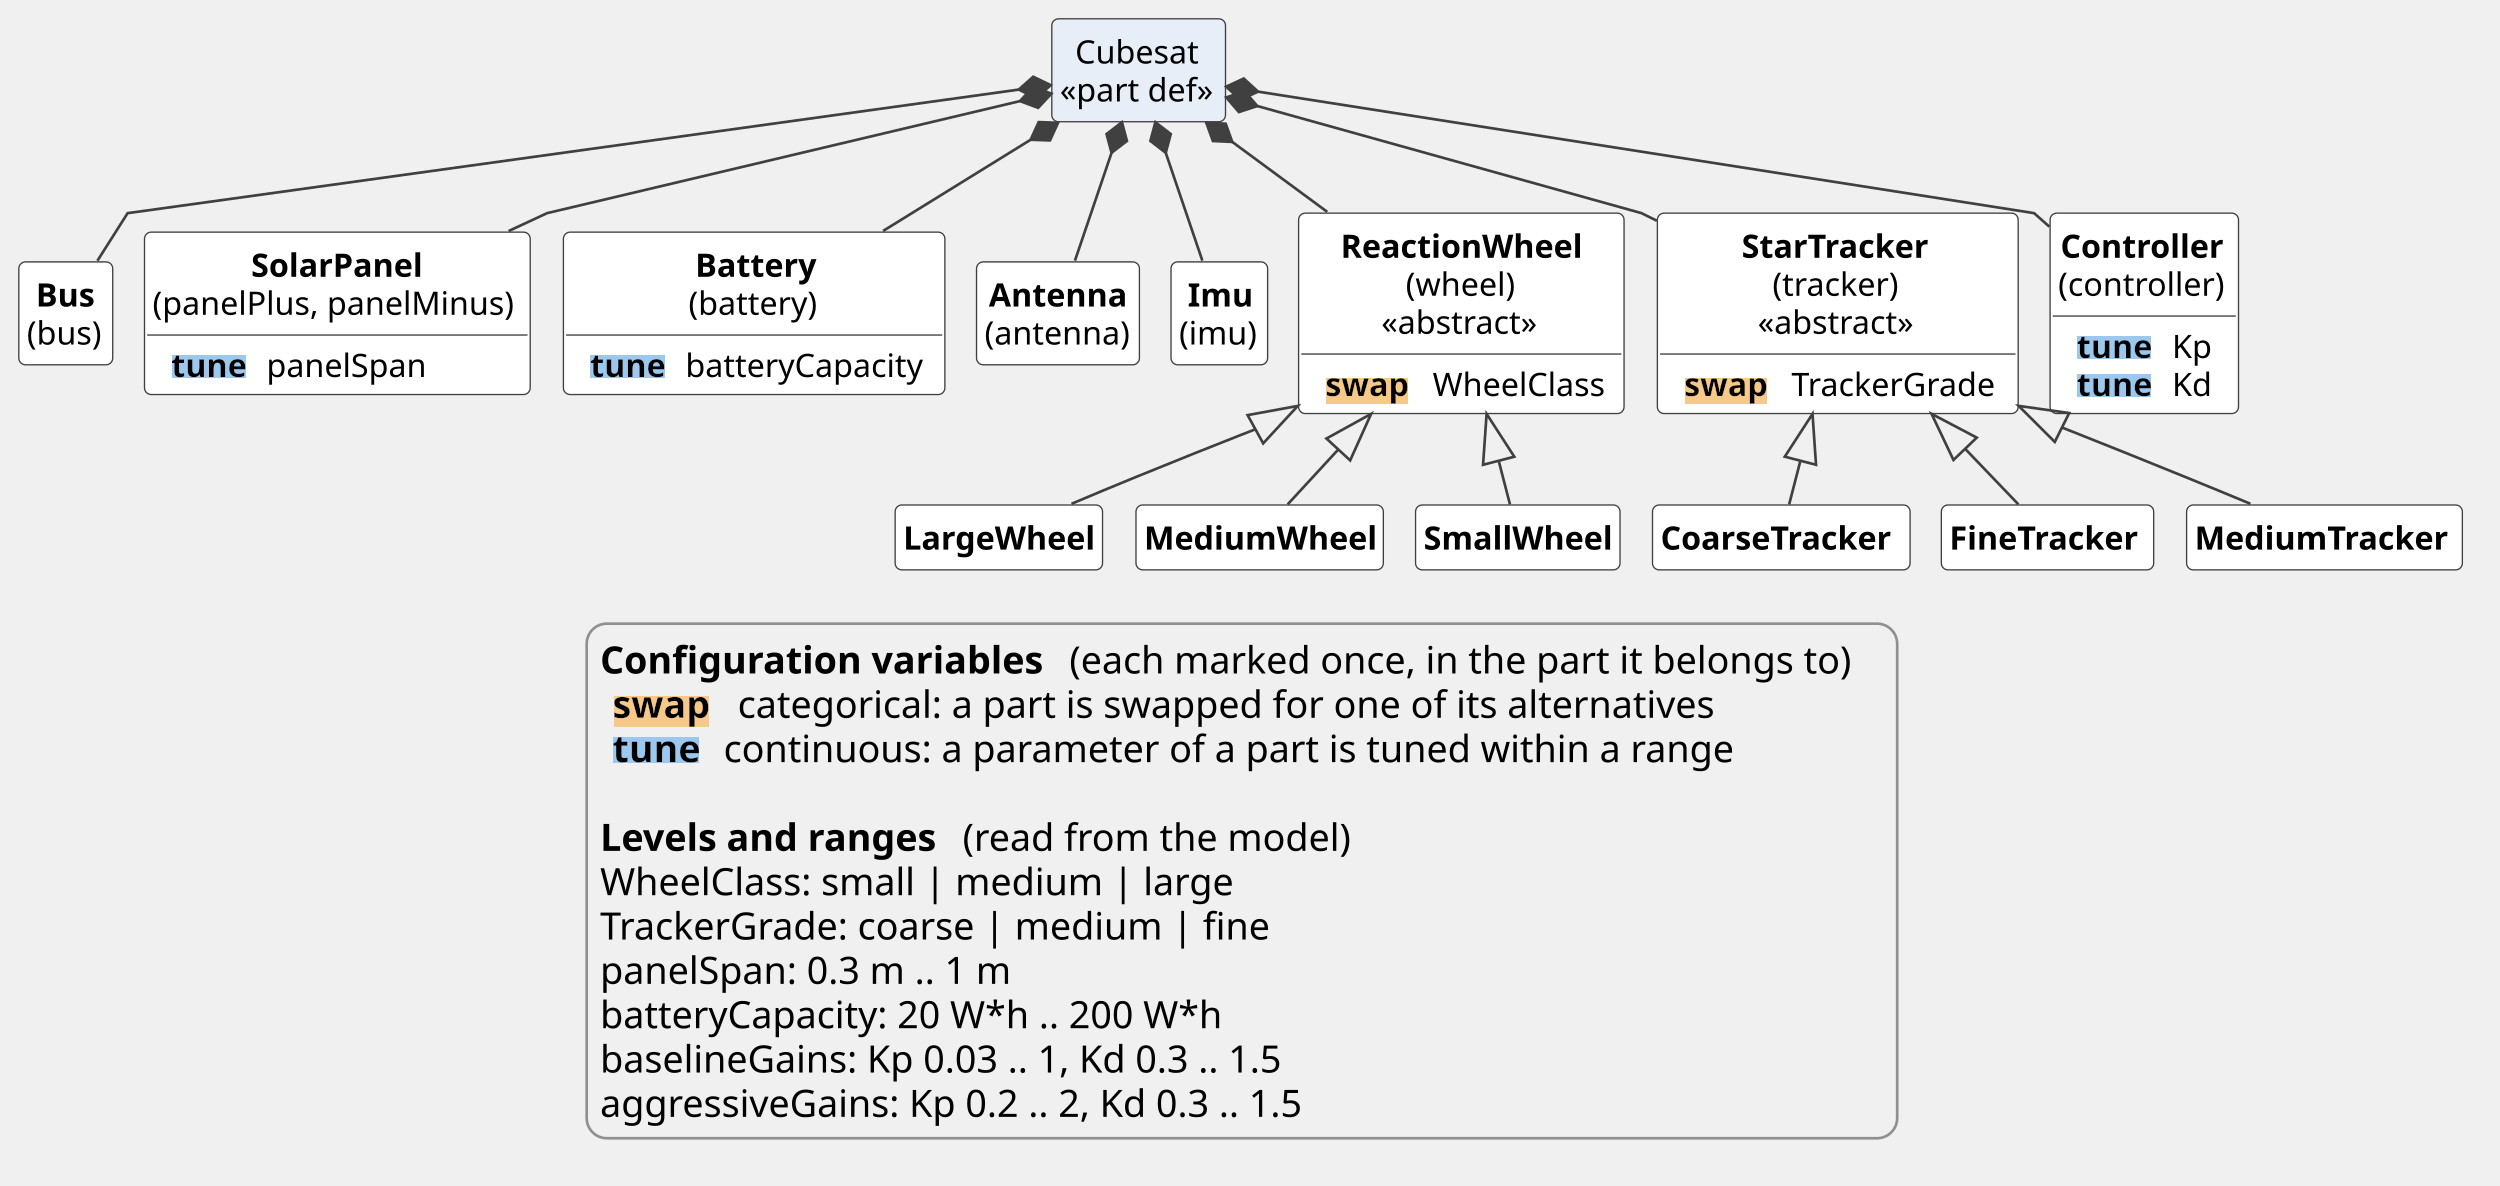
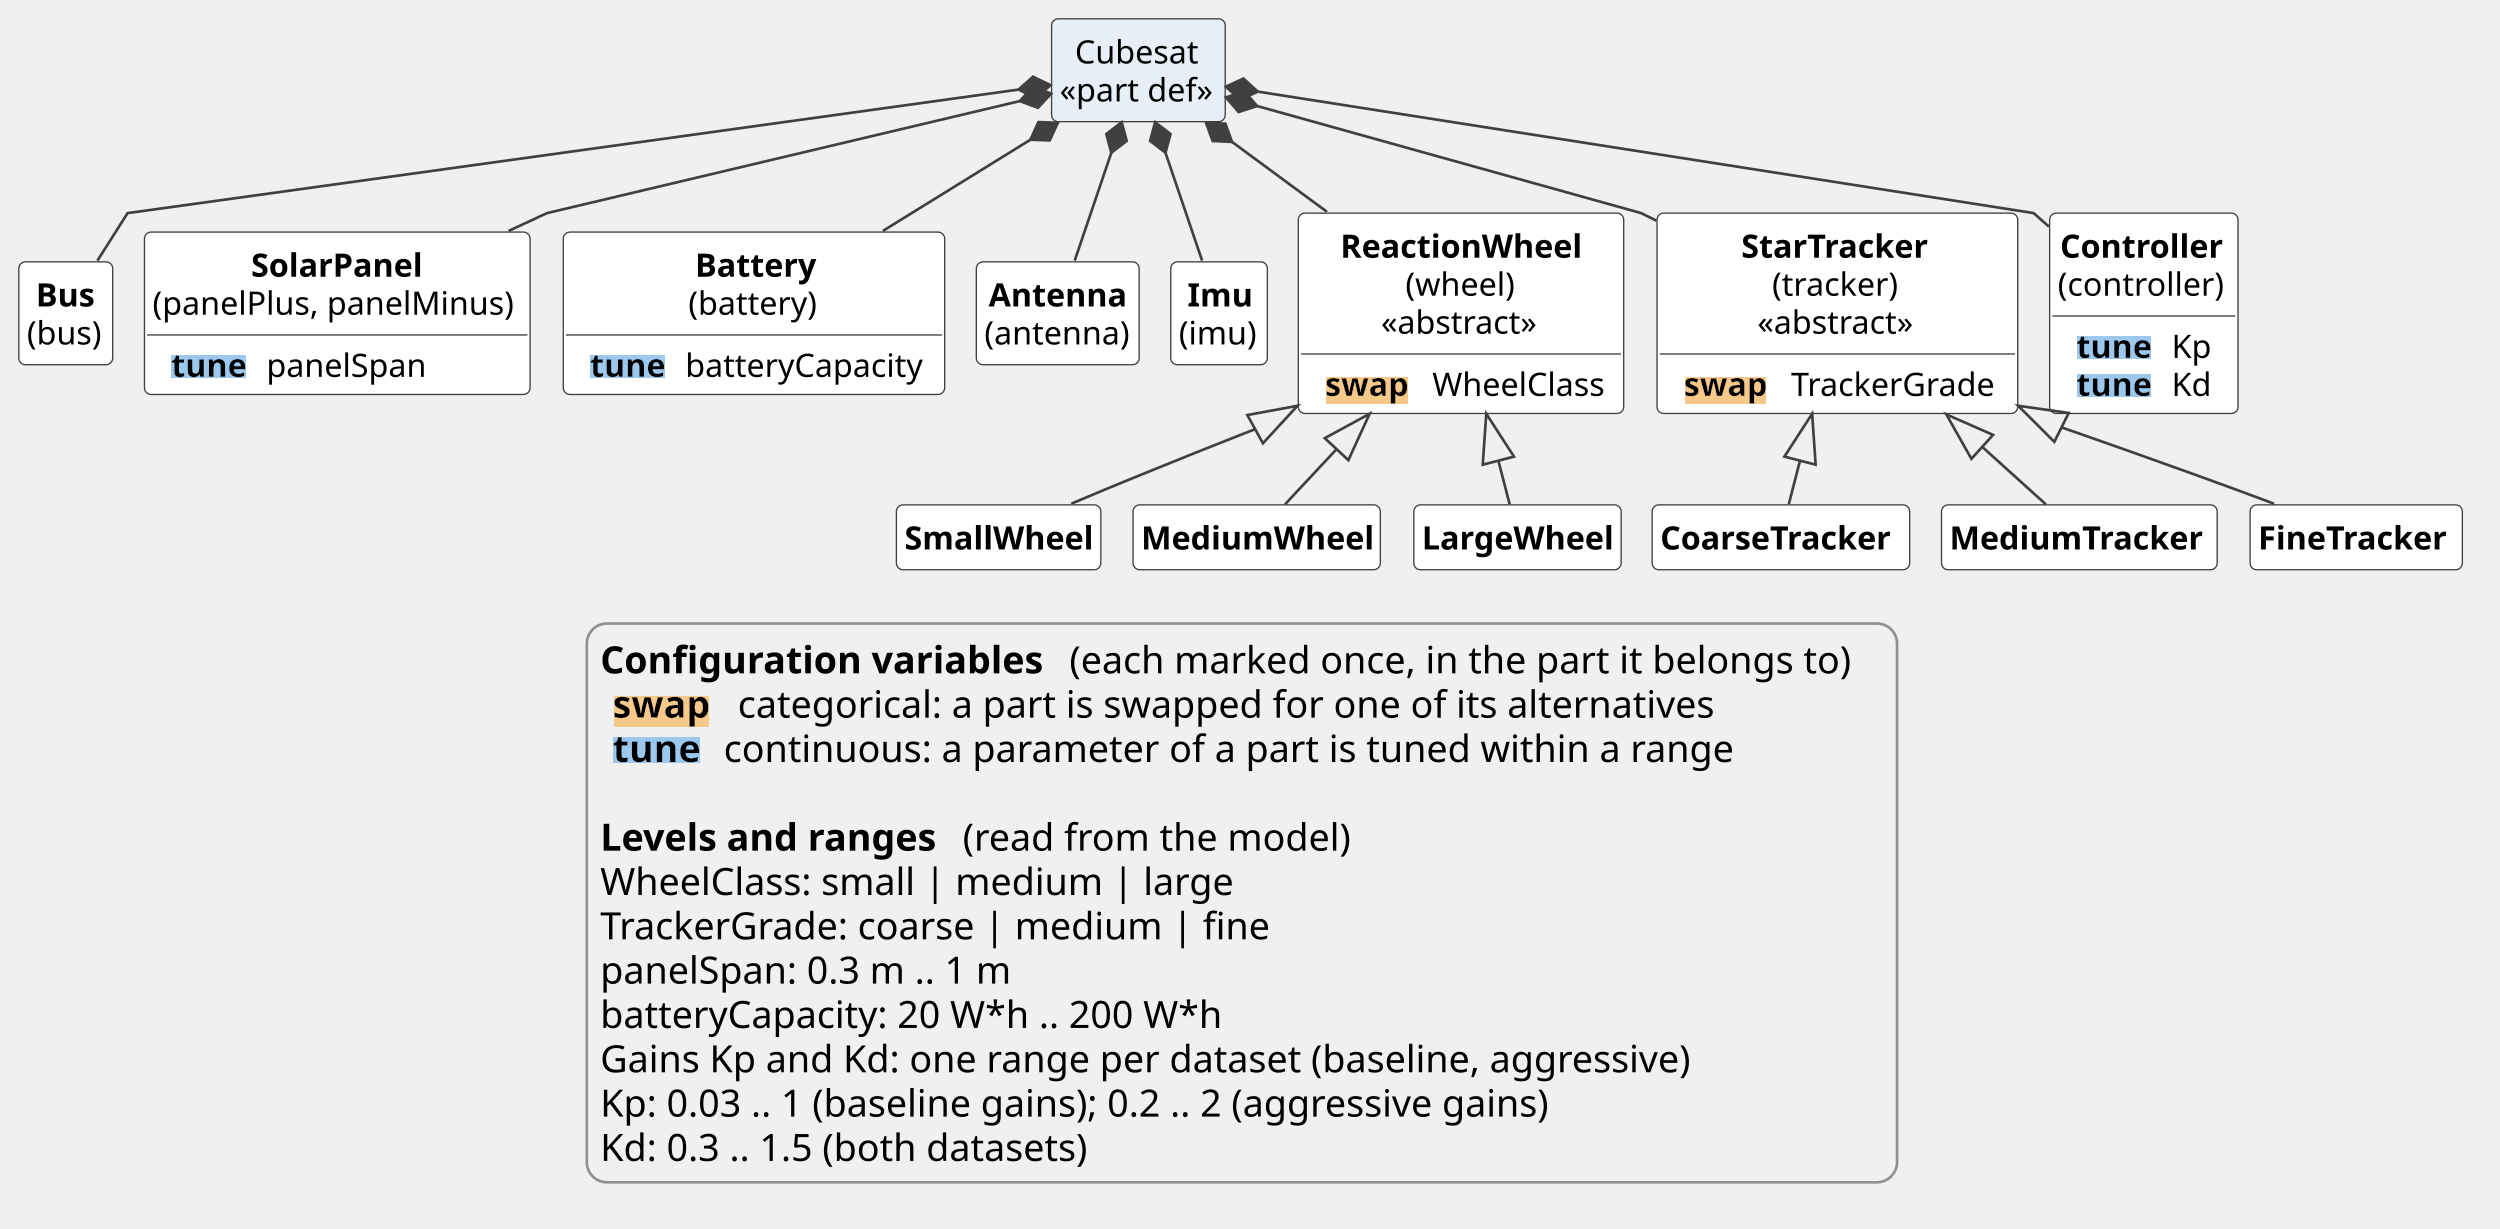
- <svg xmlns="http://www.w3.org/2000/svg" version="1.1" data-diagram-type="CLASS" style="width:700px;height:332px;background:#FFFFFF;" width="700.195px" height="332.781px" viewBox="0 0 700 332" zoomAndPan="magnify" preserveAspectRatio="none" contentStyleType="text/css">
+ <svg xmlns="http://www.w3.org/2000/svg" version="1.1" data-diagram-type="CLASS" style="width:700px;height:344px;background:#FFFFFF;" width="700.044px" height="344.753px" viewBox="0 0 700 344" zoomAndPan="magnify" preserveAspectRatio="none" contentStyleType="text/css">
  <defs>
-     <filter id="bht3zy97i495v0" x="0" y="0" width="1" height="1">
+     <filter id="b1d94yqk96hh8z0" x="0" y="0" width="1" height="1">
      <feFlood flood-color="#9CC8EE" result="flood" />
      <feComposite in="SourceGraphic" in2="flood" operator="over" />
    </filter>
-     <filter id="bht3zy97i495v1" x="0" y="0" width="1" height="1">
+     <filter id="b1d94yqk96hh8z1" x="0" y="0" width="1" height="1">
      <feFlood flood-color="#F6C98B" result="flood" />
      <feComposite in="SourceGraphic" in2="flood" operator="over" />
    </filter>
  </defs>
  <g font-family="sans-serif" lengthAdjust="spacing">
    <g class="entity" data-qualified-name="Cubesat" id="ent0001" data-source-line="23">
-       <rect x="294.504" y="5.27" width="48.637" height="28.81" fill="#E8EEF7" style="stroke:#404040;stroke-width:0.376;" rx="1.882" ry="1.882" />
-       <text x="301.046" y="17.77" fill="#000" font-size="9.035" textLength="35.552">Cubesat</text>
-       <text x="296.762" y="28.41" fill="#000" font-size="9.035" textLength="44.12">«part def»</text>
+       <rect x="294.44" y="5.269" width="48.626" height="28.804" fill="#E8EEF7" style="stroke:#404040;stroke-width:0.376;" rx="1.882" ry="1.882" />
+       <text x="300.981" y="17.766" fill="#000" font-size="9.033" textLength="35.545">Cubesat</text>
+       <text x="296.698" y="28.404" fill="#000" font-size="9.033" textLength="44.11">«part def»</text>
    </g>
    <g class="entity" data-qualified-name="Bus" id="ent0002" data-source-line="24">
-       <rect x="5.27" y="73.332" width="26.293" height="28.81" fill="#FFF" style="stroke:#404040;stroke-width:0.376;" rx="1.882" ry="1.882" />
-       <text x="10.05" y="85.832" fill="#000" font-size="9.035" textLength="16.733" font-weight="700">Bus</text>
-       <text x="7.529" y="96.472" fill="#000" font-size="9.035" textLength="21.775">(bus)</text>
+       <rect x="5.269" y="73.316" width="26.287" height="28.804" fill="#FFF" style="stroke:#404040;stroke-width:0.376;" rx="1.882" ry="1.882" />
+       <text x="10.048" y="85.813" fill="#000" font-size="9.033" textLength="16.729" font-weight="700">Bus</text>
+       <text x="7.527" y="96.451" fill="#000" font-size="9.033" textLength="21.771">(bus)</text>
    </g>
    <g class="entity" data-qualified-name="SolarPanel" id="ent0003" data-source-line="26">
-       <rect x="40.461" y="64.998" width="107.998" height="45.474" fill="#FFF" style="stroke:#404040;stroke-width:0.376;" rx="1.882" ry="1.882" />
-       <text x="70.307" y="77.497" fill="#000" font-size="9.035" textLength="48.306" font-weight="700">SolarPanel</text>
-       <text x="42.719" y="88.138" fill="#000" font-size="9.035" textLength="103.481">(panelPlus, panelMinus)</text>
-       <line x1="41.214" y1="93.808" x2="147.706" y2="93.808" style="stroke:#404040;stroke-width:0.376;" />
-       <text x="47.956" y="105.554" fill="#000" font-size="9.035" textLength="20.822" font-weight="700" filter="url(#bht3zy97i495v0)">tune</text>
-       <text x="74.615" y="105.554" fill="#000" font-size="9.035" textLength="45.077">panelSpan</text>
+       <rect x="40.452" y="64.984" width="107.975" height="45.464" fill="#FFF" style="stroke:#404040;stroke-width:0.376;" rx="1.882" ry="1.882" />
+       <text x="70.292" y="77.48" fill="#000" font-size="9.033" textLength="48.296" font-weight="700">SolarPanel</text>
+       <text x="42.71" y="88.119" fill="#000" font-size="9.033" textLength="103.459">(panelPlus, panelMinus)</text>
+       <line x1="41.205" y1="93.788" x2="147.674" y2="93.788" style="stroke:#404040;stroke-width:0.376;" />
+       <text x="47.946" y="105.531" fill="#000" font-size="9.033" textLength="20.818" font-weight="700" filter="url(#b1d94yqk96hh8z0)">tune</text>
+       <text x="74.599" y="105.531" fill="#000" font-size="9.033" textLength="45.067">panelSpan</text>
    </g>
    <g class="entity" data-qualified-name="Battery" id="ent0004" data-source-line="29">
-       <rect x="157.755" y="64.998" width="106.812" height="45.474" fill="#FFF" style="stroke:#404040;stroke-width:0.376;" rx="1.882" ry="1.882" />
-       <text x="194.664" y="77.497" fill="#000" font-size="9.035" textLength="32.994" font-weight="700">Battery</text>
-       <text x="192.78" y="88.138" fill="#000" font-size="9.035" textLength="36.761">(battery)</text>
-       <line x1="158.508" y1="93.808" x2="263.813" y2="93.808" style="stroke:#404040;stroke-width:0.376;" />
-       <text x="165.25" y="105.554" fill="#000" font-size="9.035" textLength="20.822" font-weight="700" filter="url(#bht3zy97i495v0)">tune</text>
-       <text x="191.909" y="105.554" fill="#000" font-size="9.035" textLength="68.14">batteryCapacity</text>
+       <rect x="157.721" y="64.984" width="106.789" height="45.464" fill="#FFF" style="stroke:#404040;stroke-width:0.376;" rx="1.882" ry="1.882" />
+       <text x="194.622" y="77.48" fill="#000" font-size="9.033" textLength="32.987" font-weight="700">Battery</text>
+       <text x="192.738" y="88.119" fill="#000" font-size="9.033" textLength="36.753">(battery)</text>
+       <line x1="158.474" y1="93.788" x2="263.757" y2="93.788" style="stroke:#404040;stroke-width:0.376;" />
+       <text x="165.214" y="105.531" fill="#000" font-size="9.033" textLength="20.818" font-weight="700" filter="url(#b1d94yqk96hh8z0)">tune</text>
+       <text x="191.867" y="105.531" fill="#000" font-size="9.033" textLength="68.126">batteryCapacity</text>
    </g>
    <g class="entity" data-qualified-name="Antenna" id="ent0005" data-source-line="32">
-       <rect x="273.43" y="73.332" width="45.606" height="28.81" fill="#FFF" style="stroke:#404040;stroke-width:0.376;" rx="1.882" ry="1.882" />
-       <text x="276.873" y="85.832" fill="#000" font-size="9.035" textLength="38.72" font-weight="700">Antenna</text>
-       <text x="275.689" y="96.472" fill="#000" font-size="9.035" textLength="41.089">(antenna)</text>
+       <rect x="273.371" y="73.316" width="45.596" height="28.804" fill="#FFF" style="stroke:#404040;stroke-width:0.376;" rx="1.882" ry="1.882" />
+       <text x="276.814" y="85.813" fill="#000" font-size="9.033" textLength="38.712" font-weight="700">Antenna</text>
+       <text x="275.629" y="96.451" fill="#000" font-size="9.033" textLength="41.08">(antenna)</text>
    </g>
    <g class="entity" data-qualified-name="Imu" id="ent0006" data-source-line="34">
-       <rect x="327.887" y="73.332" width="27.047" height="28.81" fill="#FFF" style="stroke:#404040;stroke-width:0.376;" rx="1.882" ry="1.882" />
-       <text x="332.565" y="85.832" fill="#000" font-size="9.035" textLength="17.69" font-weight="700">Imu</text>
-       <text x="330.146" y="96.472" fill="#000" font-size="9.035" textLength="22.53">(imu)</text>
+       <rect x="327.817" y="73.316" width="27.041" height="28.804" fill="#FFF" style="stroke:#404040;stroke-width:0.376;" rx="1.882" ry="1.882" />
+       <text x="332.494" y="85.813" fill="#000" font-size="9.033" textLength="17.686" font-weight="700">Imu</text>
+       <text x="330.075" y="96.451" fill="#000" font-size="9.033" textLength="22.525">(imu)</text>
    </g>
    <g class="entity" data-qualified-name="ReactionWheel" id="ent0007" data-source-line="36">
-       <rect x="363.605" y="59.682" width="91.129" height="56.114" fill="#FFF" style="stroke:#404040;stroke-width:0.376;" rx="1.882" ry="1.882" />
-       <text x="375.381" y="72.182" fill="#000" font-size="9.035" textLength="67.576" font-weight="700">ReactionWheel</text>
-       <text x="393.607" y="82.822" fill="#000" font-size="9.035" textLength="31.123">(wheel)</text>
-       <text x="386.758" y="93.463" fill="#000" font-size="9.035" textLength="44.821">«abstract»</text>
-       <line x1="364.357" y1="99.133" x2="453.98" y2="99.133" style="stroke:#404040;stroke-width:0.376;" />
-       <text x="371.1" y="110.879" fill="#000" font-size="9.035" textLength="24.202" font-weight="700" filter="url(#bht3zy97i495v1)">swap</text>
-       <text x="401.138" y="110.879" fill="#000" font-size="9.035" textLength="49.078">WheelClass</text>
+       <rect x="363.526" y="59.669" width="91.109" height="56.102" fill="#FFF" style="stroke:#404040;stroke-width:0.376;" rx="1.882" ry="1.882" />
+       <text x="375.3" y="72.166" fill="#000" font-size="9.033" textLength="67.561" font-weight="700">ReactionWheel</text>
+       <text x="393.523" y="82.804" fill="#000" font-size="9.033" textLength="31.117">(wheel)</text>
+       <text x="386.675" y="93.443" fill="#000" font-size="9.033" textLength="44.811">«abstract»</text>
+       <line x1="364.279" y1="99.112" x2="453.883" y2="99.112" style="stroke:#404040;stroke-width:0.376;" />
+       <text x="371.02" y="110.855" fill="#000" font-size="9.033" textLength="24.196" font-weight="700" filter="url(#b1d94yqk96hh8z1)">swap</text>
+       <text x="401.051" y="110.855" fill="#000" font-size="9.033" textLength="49.068">WheelClass</text>
    </g>
    <g class="entity" data-qualified-name="StarTracker" id="ent0008" data-source-line="39">
-       <rect x="464.064" y="59.682" width="101.024" height="56.114" fill="#FFF" style="stroke:#404040;stroke-width:0.376;" rx="1.882" ry="1.882" />
-       <text x="487.665" y="72.182" fill="#000" font-size="9.035" textLength="53.82" font-weight="700">StarTracker</text>
-       <text x="496.285" y="82.822" fill="#000" font-size="9.035" textLength="36.58">(tracker)</text>
-       <text x="492.165" y="93.463" fill="#000" font-size="9.035" textLength="44.821">«abstract»</text>
-       <line x1="464.817" y1="99.133" x2="564.334" y2="99.133" style="stroke:#404040;stroke-width:0.376;" />
-       <text x="471.559" y="110.879" fill="#000" font-size="9.035" textLength="24.202" font-weight="700" filter="url(#bht3zy97i495v1)">swap</text>
-       <text x="501.597" y="110.879" fill="#000" font-size="9.035" textLength="58.973">TrackerGrade</text>
+       <rect x="463.964" y="59.669" width="101.002" height="56.102" fill="#FFF" style="stroke:#404040;stroke-width:0.376;" rx="1.882" ry="1.882" />
+       <text x="487.56" y="72.166" fill="#000" font-size="9.033" textLength="53.809" font-weight="700">StarTracker</text>
+       <text x="496.179" y="82.804" fill="#000" font-size="9.033" textLength="36.572">(tracker)</text>
+       <text x="492.059" y="93.443" fill="#000" font-size="9.033" textLength="44.811">«abstract»</text>
+       <line x1="464.717" y1="99.112" x2="564.213" y2="99.112" style="stroke:#404040;stroke-width:0.376;" />
+       <text x="471.457" y="110.855" fill="#000" font-size="9.033" textLength="24.196" font-weight="700" filter="url(#b1d94yqk96hh8z1)">swap</text>
+       <text x="501.489" y="110.855" fill="#000" font-size="9.033" textLength="58.96">TrackerGrade</text>
    </g>
    <g class="entity" data-qualified-name="Controller" id="ent0009" data-source-line="42">
-       <rect x="574.025" y="59.682" width="52.757" height="56.114" fill="#FFF" style="stroke:#404040;stroke-width:0.376;" rx="1.882" ry="1.882" />
-       <text x="576.925" y="72.182" fill="#000" font-size="9.035" textLength="46.956" font-weight="700">Controller</text>
-       <text x="576.283" y="82.822" fill="#000" font-size="9.035" textLength="48.24">(controller)</text>
-       <line x1="574.777" y1="88.492" x2="626.029" y2="88.492" style="stroke:#404040;stroke-width:0.376;" />
-       <text x="581.52" y="100.239" fill="#000" font-size="9.035" textLength="20.822" font-weight="700" filter="url(#bht3zy97i495v0)">tune</text>
-       <text x="608.178" y="100.239" fill="#000" font-size="9.035" textLength="11.585">Kp</text>
-       <text x="581.52" y="110.879" fill="#000" font-size="9.035" textLength="20.822" font-weight="700" filter="url(#bht3zy97i495v0)">tune</text>
-       <text x="608.178" y="110.879" fill="#000" font-size="9.035" textLength="11.585">Kd</text>
+       <rect x="573.901" y="59.669" width="52.746" height="56.102" fill="#FFF" style="stroke:#404040;stroke-width:0.376;" rx="1.882" ry="1.882" />
+       <text x="576.801" y="72.166" fill="#000" font-size="9.033" textLength="46.946" font-weight="700">Controller</text>
+       <text x="576.159" y="82.804" fill="#000" font-size="9.033" textLength="48.229">(controller)</text>
+       <line x1="574.654" y1="88.473" x2="625.894" y2="88.473" style="stroke:#404040;stroke-width:0.376;" />
+       <text x="581.395" y="100.217" fill="#000" font-size="9.033" textLength="20.818" font-weight="700" filter="url(#b1d94yqk96hh8z0)">tune</text>
+       <text x="608.048" y="100.217" fill="#000" font-size="9.033" textLength="11.582">Kp</text>
+       <text x="581.395" y="110.855" fill="#000" font-size="9.033" textLength="20.818" font-weight="700" filter="url(#b1d94yqk96hh8z0)">tune</text>
+       <text x="608.048" y="110.855" fill="#000" font-size="9.033" textLength="11.582">Kd</text>
    </g>
-     <g class="entity" data-qualified-name="LargeWheel" id="ent0018" data-source-line="54">
-       <rect x="250.64" y="141.394" width="58.069" height="18.17" fill="#FFF" style="stroke:#404040;stroke-width:0.376;" rx="1.882" ry="1.882" />
-       <text x="252.898" y="153.894" fill="#000" font-size="9.035" textLength="53.551" font-weight="700">LargeWheel</text>
+     <g class="entity" data-qualified-name="SmallWheel" id="ent0018" data-source-line="54">
+       <rect x="250.992" y="141.364" width="57.24" height="18.166" fill="#FFF" style="stroke:#404040;stroke-width:0.376;" rx="1.882" ry="1.882" />
+       <text x="253.25" y="153.86" fill="#000" font-size="9.033" textLength="52.724" font-weight="700">SmallWheel</text>
    </g>
    <g class="entity" data-qualified-name="MediumWheel" id="ent0019" data-source-line="56">
-       <rect x="318.077" y="141.394" width="69.256" height="18.17" fill="#FFF" style="stroke:#404040;stroke-width:0.376;" rx="1.882" ry="1.882" />
-       <text x="320.336" y="153.894" fill="#000" font-size="9.035" textLength="64.739" font-weight="700">MediumWheel</text>
+       <rect x="317.256" y="141.364" width="69.241" height="18.166" fill="#FFF" style="stroke:#404040;stroke-width:0.376;" rx="1.882" ry="1.882" />
+       <text x="319.514" y="153.86" fill="#000" font-size="9.033" textLength="64.725" font-weight="700">MediumWheel</text>
    </g>
-     <g class="entity" data-qualified-name="SmallWheel" id="ent0020" data-source-line="58">
-       <rect x="396.356" y="141.394" width="57.253" height="18.17" fill="#FFF" style="stroke:#404040;stroke-width:0.376;" rx="1.882" ry="1.882" />
-       <text x="398.614" y="153.894" fill="#000" font-size="9.035" textLength="52.735" font-weight="700">SmallWheel</text>
+     <g class="entity" data-qualified-name="LargeWheel" id="ent0020" data-source-line="58">
+       <rect x="395.864" y="141.364" width="58.056" height="18.166" fill="#FFF" style="stroke:#404040;stroke-width:0.376;" rx="1.882" ry="1.882" />
+       <text x="398.122" y="153.86" fill="#000" font-size="9.033" textLength="53.54" font-weight="700">LargeWheel</text>
    </g>
    <g class="entity" data-qualified-name="CoarseTracker" id="ent0021" data-source-line="60">
-       <rect x="462.701" y="141.394" width="72.124" height="18.17" fill="#FFF" style="stroke:#404040;stroke-width:0.376;" rx="1.882" ry="1.882" />
-       <text x="464.96" y="153.894" fill="#000" font-size="9.035" textLength="67.606" font-weight="700">CoarseTracker</text>
+       <rect x="462.601" y="141.364" width="72.108" height="18.166" fill="#FFF" style="stroke:#404040;stroke-width:0.376;" rx="1.882" ry="1.882" />
+       <text x="464.86" y="153.86" fill="#000" font-size="9.033" textLength="67.592" font-weight="700">CoarseTracker</text>
    </g>
-     <g class="entity" data-qualified-name="FineTracker" id="ent0022" data-source-line="62">
-       <rect x="543.577" y="141.394" width="59.45" height="18.17" fill="#FFF" style="stroke:#404040;stroke-width:0.376;" rx="1.882" ry="1.882" />
-       <text x="545.836" y="153.894" fill="#000" font-size="9.035" textLength="54.932" font-weight="700">FineTracker</text>
+     <g class="entity" data-qualified-name="MediumTracker" id="ent0022" data-source-line="62">
+       <rect x="543.618" y="141.364" width="77.194" height="18.166" fill="#FFF" style="stroke:#404040;stroke-width:0.376;" rx="1.882" ry="1.882" />
+       <text x="545.877" y="153.86" fill="#000" font-size="9.033" textLength="72.677" font-weight="700">MediumTracker</text>
    </g>
-     <g class="entity" data-qualified-name="MediumTracker" id="ent0023" data-source-line="64">
-       <rect x="612.249" y="141.394" width="77.21" height="18.17" fill="#FFF" style="stroke:#404040;stroke-width:0.376;" rx="1.882" ry="1.882" />
-       <text x="614.508" y="153.894" fill="#000" font-size="9.035" textLength="72.693" font-weight="700">MediumTracker</text>
+     <g class="entity" data-qualified-name="FineTracker" id="ent0023" data-source-line="64">
+       <rect x="630.025" y="141.364" width="59.437" height="18.166" fill="#FFF" style="stroke:#404040;stroke-width:0.376;" rx="1.882" ry="1.882" />
+       <text x="632.283" y="153.86" fill="#000" font-size="9.033" textLength="54.92" font-weight="700">FineTracker</text>
    </g>
    <g class="link" data-entity-1="ent0001" data-entity-2="ent0002" id="lnk10" data-source-line="46" data-link-type="composition">
-       <path d="M285.246,25.085 C216.371,34.631 35.733,59.682 35.733,59.682 C35.733,59.682 31.539,66.293 27.277,73.009" style="stroke:#404040;stroke-width:0.753;" fill="none" id="Cubesat-backto-Bus" codeLine="46" />
-       <polygon points="294.195,23.844,289.307,21.481,285.246,25.085,290.134,27.448,294.195,23.844" fill="#404040" style="stroke:#404040;stroke-width:0.753;stroke-linejoin:miter;stroke-miterlimit:10;" />
+       <path d="M285.184,25.079 C216.324,34.624 35.725,59.669 35.725,59.669 C35.725,59.669 31.532,66.278 27.272,72.993" style="stroke:#404040;stroke-width:0.753;" fill="none" id="Cubesat-backto-Bus" codeLine="46" />
+       <polygon points="294.132,23.839,289.245,21.477,285.184,25.079,290.071,27.442,294.132,23.839" fill="#404040" style="stroke:#404040;stroke-width:0.753;stroke-linejoin:miter;stroke-miterlimit:10;" />
    </g>
    <g class="link" data-entity-1="ent0001" data-entity-2="ent0003" id="lnk11" data-source-line="47" data-link-type="composition">
-       <path d="M285.592,28.306 C239.514,39.223 153.185,59.682 153.185,59.682 C153.185,59.682 148.795,61.723 142.411,64.689" style="stroke:#404040;stroke-width:0.753;" fill="none" id="Cubesat-backto-SolarPanel" codeLine="47" />
-       <polygon points="294.383,26.223,289.293,24.334,285.592,28.306,290.682,30.195,294.383,26.223" fill="#404040" style="stroke:#404040;stroke-width:0.753;stroke-linejoin:miter;stroke-miterlimit:10;" />
+       <path d="M285.53,28.3 C239.463,39.215 153.152,59.669 153.152,59.669 C153.152,59.669 148.763,61.709 142.38,64.675" style="stroke:#404040;stroke-width:0.753;" fill="none" id="Cubesat-backto-SolarPanel" codeLine="47" />
+       <polygon points="294.32,26.218,289.231,24.329,285.53,28.3,290.619,30.189,294.32,26.218" fill="#404040" style="stroke:#404040;stroke-width:0.753;stroke-linejoin:miter;stroke-miterlimit:10;" />
    </g>
    <g class="link" data-entity-1="ent0001" data-entity-2="ent0004" id="lnk12" data-source-line="48" data-link-type="composition">
-       <path d="M288.567,39.131 C274.39,47.902 263.462,54.653 247.259,64.666" style="stroke:#404040;stroke-width:0.753;" fill="none" id="Cubesat-backto-Battery" codeLine="48" />
-       <polygon points="296.25,34.377,290.824,34.193,288.567,39.131,293.993,39.315,296.25,34.377" fill="#404040" style="stroke:#404040;stroke-width:0.753;stroke-linejoin:miter;stroke-miterlimit:10;" />
+       <path d="M288.505,39.122 C274.331,47.892 263.405,54.641 247.206,64.652" style="stroke:#404040;stroke-width:0.753;" fill="none" id="Cubesat-backto-Battery" codeLine="48" />
+       <polygon points="296.187,34.37,290.762,34.186,288.505,39.122,293.93,39.307,296.187,34.37" fill="#404040" style="stroke:#404040;stroke-width:0.753;stroke-linejoin:miter;stroke-miterlimit:10;" />
    </g>
    <g class="link" data-entity-1="ent0001" data-entity-2="ent0005" id="lnk13" data-source-line="49" data-link-type="composition">
-       <path d="M311.238,42.775 C307.391,54.122 304.856,61.58 300.986,72.978" style="stroke:#404040;stroke-width:0.753;" fill="none" id="Cubesat-backto-Antenna" codeLine="49" />
-       <polygon points="314.139,34.219,309.836,37.53,311.238,42.775,315.541,39.464,314.139,34.219" fill="#404040" style="stroke:#404040;stroke-width:0.753;stroke-linejoin:miter;stroke-miterlimit:10;" />
+       <path d="M311.171,42.766 C307.324,54.11 304.79,61.566 300.921,72.963" style="stroke:#404040;stroke-width:0.753;" fill="none" id="Cubesat-backto-Antenna" codeLine="49" />
+       <polygon points="314.072,34.212,309.77,37.522,311.171,42.766,315.473,39.456,314.072,34.212" fill="#404040" style="stroke:#404040;stroke-width:0.753;stroke-linejoin:miter;stroke-miterlimit:10;" />
    </g>
    <g class="link" data-entity-1="ent0001" data-entity-2="ent0006" id="lnk14" data-source-line="50" data-link-type="composition">
-       <path d="M326.407,42.775 C330.254,54.122 332.788,61.58 336.658,72.978" style="stroke:#404040;stroke-width:0.753;" fill="none" id="Cubesat-backto-Imu" codeLine="50" />
-       <polygon points="323.505,34.219,322.104,39.464,326.407,42.775,327.808,37.53,323.505,34.219" fill="#404040" style="stroke:#404040;stroke-width:0.753;stroke-linejoin:miter;stroke-miterlimit:10;" />
+       <path d="M326.336,42.766 C330.183,54.11 332.717,61.566 336.586,72.963" style="stroke:#404040;stroke-width:0.753;" fill="none" id="Cubesat-backto-Imu" codeLine="50" />
+       <polygon points="323.436,34.212,322.034,39.456,326.336,42.766,327.737,37.522,323.436,34.212" fill="#404040" style="stroke:#404040;stroke-width:0.753;stroke-linejoin:miter;stroke-miterlimit:10;" />
    </g>
    <g class="link" data-entity-1="ent0001" data-entity-2="ent0007" id="lnk15" data-source-line="51" data-link-type="composition">
-       <path d="M345.037,39.738 C354.863,46.981 359.961,50.73 371.63,59.328" style="stroke:#404040;stroke-width:0.753;" fill="none" id="Cubesat-backto-ReactionWheel" codeLine="51" />
-       <polygon points="337.765,34.377,339.614,39.482,345.037,39.738,343.188,34.634,337.765,34.377" fill="#404040" style="stroke:#404040;stroke-width:0.753;stroke-linejoin:miter;stroke-miterlimit:10;" />
+       <path d="M344.963,39.73 C354.786,46.971 359.883,50.719 371.55,59.316" style="stroke:#404040;stroke-width:0.753;" fill="none" id="Cubesat-backto-ReactionWheel" codeLine="51" />
+       <polygon points="337.692,34.37,339.541,39.473,344.963,39.73,343.114,34.626,337.692,34.37" fill="#404040" style="stroke:#404040;stroke-width:0.753;stroke-linejoin:miter;stroke-miterlimit:10;" />
    </g>
    <g class="link" data-entity-1="ent0001" data-entity-2="ent0008" id="lnk16" data-source-line="52" data-link-type="composition">
-       <path d="M352.047,29.689 C392.387,40.937 459.614,59.682 459.614,59.682 C459.614,59.682 461.24,60.488 463.928,61.82" style="stroke:#404040;stroke-width:0.753;" fill="none" id="Cubesat-backto-StarTracker" codeLine="52" />
-       <polygon points="343.344,27.262,346.887,31.377,352.047,29.689,348.504,25.575,343.344,27.262" fill="#404040" style="stroke:#404040;stroke-width:0.753;stroke-linejoin:miter;stroke-miterlimit:10;" />
+       <path d="M351.971,29.683 C392.303,40.929 459.515,59.669 459.515,59.669 C459.515,59.669 461.141,60.475 463.828,61.807" style="stroke:#404040;stroke-width:0.753;" fill="none" id="Cubesat-backto-StarTracker" codeLine="52" />
+       <polygon points="343.27,27.257,346.812,31.37,351.971,29.683,348.429,25.569,343.27,27.257" fill="#404040" style="stroke:#404040;stroke-width:0.753;stroke-linejoin:miter;stroke-miterlimit:10;" />
    </g>
    <g class="link" data-entity-1="ent0001" data-entity-2="ent0009" id="lnk17" data-source-line="53" data-link-type="composition">
-       <path d="M352.248,25.663 C415.333,35.533 569.537,59.682 569.537,59.682 C569.537,59.682 571.231,61.18 573.829,63.477" style="stroke:#404040;stroke-width:0.753;" fill="none" id="Cubesat-backto-Controller" codeLine="53" />
-       <polygon points="343.322,24.266,347.319,27.94,352.248,25.663,348.25,21.989,343.322,24.266" fill="#404040" style="stroke:#404040;stroke-width:0.753;stroke-linejoin:miter;stroke-miterlimit:10;" />
+       <path d="M352.172,25.657 C415.244,35.525 569.415,59.669 569.415,59.669 C569.415,59.669 571.108,61.167 573.705,63.463" style="stroke:#404040;stroke-width:0.753;" fill="none" id="Cubesat-backto-Controller" codeLine="53" />
+       <polygon points="343.248,24.261,347.244,27.934,352.172,25.657,348.175,21.984,343.248,24.261" fill="#404040" style="stroke:#404040;stroke-width:0.753;stroke-linejoin:miter;stroke-miterlimit:10;" />
    </g>
    <g class="link" data-entity-1="ent0007" data-entity-2="ent0018" id="lnk24" data-source-line="66" data-link-type="extension">
-       <path d="M351.51,120.191 C351.51,120.191 323.663,131.019 300.015,141.071" style="stroke:#404040;stroke-width:0.753;" fill="none" id="ReactionWheel-backto-LargeWheel" codeLine="66" />
-       <polygon points="363.379,113.65,349.329,116.234,353.69,124.147,363.379,113.65" fill="none" style="stroke:#404040;stroke-width:0.753;stroke-linejoin:miter;stroke-miterlimit:10;" />
+       <path d="M351.434,120.165 C351.434,120.165 323.594,130.991 299.95,141.04" style="stroke:#404040;stroke-width:0.753;" fill="none" id="ReactionWheel-backto-SmallWheel" codeLine="66" />
+       <polygon points="363.3,113.625,349.254,116.209,353.614,124.121,363.3,113.625" fill="none" style="stroke:#404040;stroke-width:0.753;stroke-linejoin:miter;stroke-miterlimit:10;" />
    </g>
    <g class="link" data-entity-1="ent0007" data-entity-2="ent0019" id="lnk25" data-source-line="67" data-link-type="extension">
-       <path d="M374.724,125.85 C366.269,135.02 366.639,134.618 360.54,141.229" style="stroke:#404040;stroke-width:0.753;" fill="none" id="ReactionWheel-backto-MediumWheel" codeLine="67" />
-       <polygon points="383.91,115.886,371.403,122.787,378.045,128.912,383.91,115.886" fill="none" style="stroke:#404040;stroke-width:0.753;stroke-linejoin:miter;stroke-miterlimit:10;" />
+       <path d="M374.239,125.762 C365.673,134.93 365.988,134.589 359.815,141.198" style="stroke:#404040;stroke-width:0.753;" fill="none" id="ReactionWheel-backto-MediumWheel" codeLine="67" />
+       <polygon points="383.489,115.861,370.939,122.678,377.539,128.845,383.489,115.861" fill="none" style="stroke:#404040;stroke-width:0.753;stroke-linejoin:miter;stroke-miterlimit:10;" />
    </g>
    <g class="link" data-entity-1="ent0007" data-entity-2="ent0020" id="lnk26" data-source-line="68" data-link-type="extension">
-       <path d="M419.63,129.009 C421.994,138.179 421.081,134.618 422.79,141.229" style="stroke:#404040;stroke-width:0.753;" fill="none" id="ReactionWheel-backto-SmallWheel" codeLine="68" />
-       <polygon points="416.247,115.886,415.256,130.137,424.005,127.881,416.247,115.886" fill="none" style="stroke:#404040;stroke-width:0.753;stroke-linejoin:miter;stroke-miterlimit:10;" />
+       <path d="M419.54,128.981 C421.904,138.15 420.99,134.589 422.699,141.198" style="stroke:#404040;stroke-width:0.753;" fill="none" id="ReactionWheel-backto-LargeWheel" codeLine="68" />
+       <polygon points="416.158,115.861,415.167,130.109,423.913,127.854,416.158,115.861" fill="none" style="stroke:#404040;stroke-width:0.753;stroke-linejoin:miter;stroke-miterlimit:10;" />
    </g>
    <g class="link" data-entity-1="ent0008" data-entity-2="ent0021" id="lnk27" data-source-line="69" data-link-type="extension">
-       <path d="M504.113,129.007 C501.741,138.177 502.665,134.618 500.963,141.229" style="stroke:#404040;stroke-width:0.753;" fill="none" id="StarTracker-backto-CoarseTracker" codeLine="69" />
-       <polygon points="507.506,115.886,499.739,127.875,508.486,130.138,507.506,115.886" fill="none" style="stroke:#404040;stroke-width:0.753;stroke-linejoin:miter;stroke-miterlimit:10;" />
+       <path d="M504.004,128.979 C501.633,138.147 502.557,134.589 500.855,141.198" style="stroke:#404040;stroke-width:0.753;" fill="none" id="StarTracker-backto-CoarseTracker" codeLine="69" />
+       <polygon points="507.397,115.861,499.632,127.848,508.377,130.11,507.397,115.861" fill="none" style="stroke:#404040;stroke-width:0.753;stroke-linejoin:miter;stroke-miterlimit:10;" />
    </g>
    <g class="link" data-entity-1="ent0008" data-entity-2="ent0022" id="lnk28" data-source-line="70" data-link-type="extension">
-       <path d="M550.228,125.664 C559.03,134.834 558.816,134.618 565.155,141.229" style="stroke:#404040;stroke-width:0.753;" fill="none" id="StarTracker-backto-FineTracker" codeLine="70" />
-       <polygon points="540.844,115.886,546.969,128.792,553.488,122.536,540.844,115.886" fill="none" style="stroke:#404040;stroke-width:0.753;stroke-linejoin:miter;stroke-miterlimit:10;" />
+       <path d="M555.021,125.124 C565.13,134.27 565.606,134.68 572.87,141.251" style="stroke:#404040;stroke-width:0.753;" fill="none" id="StarTracker-backto-MediumTracker" codeLine="70" />
+       <polygon points="544.973,116.034,551.991,128.473,558.051,121.775,544.973,116.034" fill="none" style="stroke:#404040;stroke-width:0.753;stroke-linejoin:miter;stroke-miterlimit:10;" />
    </g>
    <g class="link" data-entity-1="ent0008" data-entity-2="ent0023" id="lnk29" data-source-line="71" data-link-type="extension">
-       <path d="M577.351,119.697 C577.351,119.697 606.03,131.019 630.123,141.071" style="stroke:#404040;stroke-width:0.753;" fill="none" id="StarTracker-backto-MediumTracker" codeLine="71" />
-       <polygon points="565.223,113.65,575.336,123.74,579.367,115.654,565.223,113.65" fill="none" style="stroke:#404040;stroke-width:0.753;stroke-linejoin:miter;stroke-miterlimit:10;" />
+       <path d="M577.227,119.671 C577.227,119.671 609.957,130.991 636.717,141.04" style="stroke:#404040;stroke-width:0.753;" fill="none" id="StarTracker-backto-FineTracker" codeLine="71" />
+       <polygon points="565.101,113.625,575.212,123.713,579.242,115.629,565.101,113.625" fill="none" style="stroke:#404040;stroke-width:0.753;stroke-linejoin:miter;stroke-miterlimit:10;" />
    </g>
    <g class="legend" data-source-line="73">
-       <rect x="164.27" y="174.622" width="366.943" height="144.083" fill="none" style="stroke:#909090;stroke-width:0.753;" rx="5.647" ry="5.647" />
-       <text x="168.034" y="188.577" fill="#000" font-size="10.541" textLength="128.067" font-weight="700">Configuration variables</text>
-       <text x="299.436" y="188.577" fill="#000" font-size="10.541" textLength="228.012">(each marked once, in the part it belongs to)</text>
-       <text x="171.508" y="200.991" fill="#000" font-size="10.541" textLength="28.235" font-weight="700" filter="url(#bht3zy97i495v1)">swap</text>
-       <text x="206.553" y="200.991" fill="#000" font-size="10.541" textLength="284.415">categorical: a part is swapped for one of its alternatives</text>
-       <text x="171.508" y="213.405" fill="#000" font-size="10.541" textLength="24.293" font-weight="700" filter="url(#bht3zy97i495v0)">tune</text>
-       <text x="202.61" y="213.405" fill="#000" font-size="10.541" textLength="292.83">continuous: a parameter of a part is tuned within a range</text>
-       <text x="168.034" y="225.819" fill="#000" font-size="10.541"> </text>
-       <text x="168.034" y="238.233" fill="#000" font-size="10.541" textLength="98.175" font-weight="700">Levels and ranges</text>
-       <text x="269.544" y="238.233" fill="#000" font-size="10.541" textLength="112.23">(read from the model)</text>
-       <text x="168.034" y="250.647" fill="#000" font-size="10.541" textLength="179.674">WheelClass: small | medium | large</text>
-       <text x="168.034" y="263.061" fill="#000" font-size="10.541" textLength="191.053">TrackerGrade: coarse | medium | fine</text>
-       <text x="168.034" y="275.475" fill="#000" font-size="10.541" textLength="122.282">panelSpan: 0.3 m .. 1 m</text>
-       <text x="168.034" y="287.889" fill="#000" font-size="10.541" textLength="180.78">batteryCapacity: 20 W*h .. 200 W*h</text>
-       <text x="168.034" y="300.303" fill="#000" font-size="10.541" textLength="207.656">baselineGains: Kp 0.03 .. 1, Kd 0.3 .. 1.5</text>
-       <text x="168.034" y="312.717" fill="#000" font-size="10.541" textLength="213.055">aggressiveGains: Kp 0.2 .. 2, Kd 0.3 .. 1.5</text>
+       <rect x="164.31" y="174.584" width="366.864" height="156.463" fill="none" style="stroke:#909090;stroke-width:0.753;" rx="5.646" ry="5.646" />
+       <text x="168.073" y="188.536" fill="#000" font-size="10.538" textLength="128.039" font-weight="700">Configuration variables</text>
+       <text x="299.447" y="188.536" fill="#000" font-size="10.538" textLength="227.963">(each marked once, in the part it belongs to)</text>
+       <text x="171.547" y="200.948" fill="#000" font-size="10.538" textLength="28.229" font-weight="700" filter="url(#b1d94yqk96hh8z1)">swap</text>
+       <text x="206.584" y="200.948" fill="#000" font-size="10.538" textLength="284.354">categorical: a part is swapped for one of its alternatives</text>
+       <text x="171.547" y="213.359" fill="#000" font-size="10.538" textLength="24.287" font-weight="700" filter="url(#b1d94yqk96hh8z0)">tune</text>
+       <text x="202.642" y="213.359" fill="#000" font-size="10.538" textLength="292.767">continuous: a parameter of a part is tuned within a range</text>
+       <text x="168.073" y="225.77" fill="#000" font-size="10.538"> </text>
+       <text x="168.073" y="238.182" fill="#000" font-size="10.538" textLength="98.153" font-weight="700">Levels and ranges</text>
+       <text x="269.561" y="238.182" fill="#000" font-size="10.538" textLength="112.206">(read from the model)</text>
+       <text x="168.073" y="250.593" fill="#000" font-size="10.538" textLength="179.635">WheelClass: small | medium | large</text>
+       <text x="168.073" y="263.004" fill="#000" font-size="10.538" textLength="191.012">TrackerGrade: coarse | medium | fine</text>
+       <text x="168.073" y="275.416" fill="#000" font-size="10.538" textLength="122.256">panelSpan: 0.3 m .. 1 m</text>
+       <text x="168.073" y="287.827" fill="#000" font-size="10.538" textLength="180.741">batteryCapacity: 20 W*h .. 200 W*h</text>
+       <text x="168.073" y="300.238" fill="#000" font-size="10.538" textLength="316.617">Gains Kp and Kd: one range per dataset (baseline, aggressive)</text>
+       <text x="168.073" y="312.649" fill="#000" font-size="10.538" textLength="285.044">Kp: 0.03 .. 1 (baseline gains); 0.2 .. 2 (aggressive gains)</text>
+       <text x="168.073" y="325.061" fill="#000" font-size="10.538" textLength="146.723">Kd: 0.3 .. 1.5 (both datasets)</text>
    </g>
  </g>
</svg>
